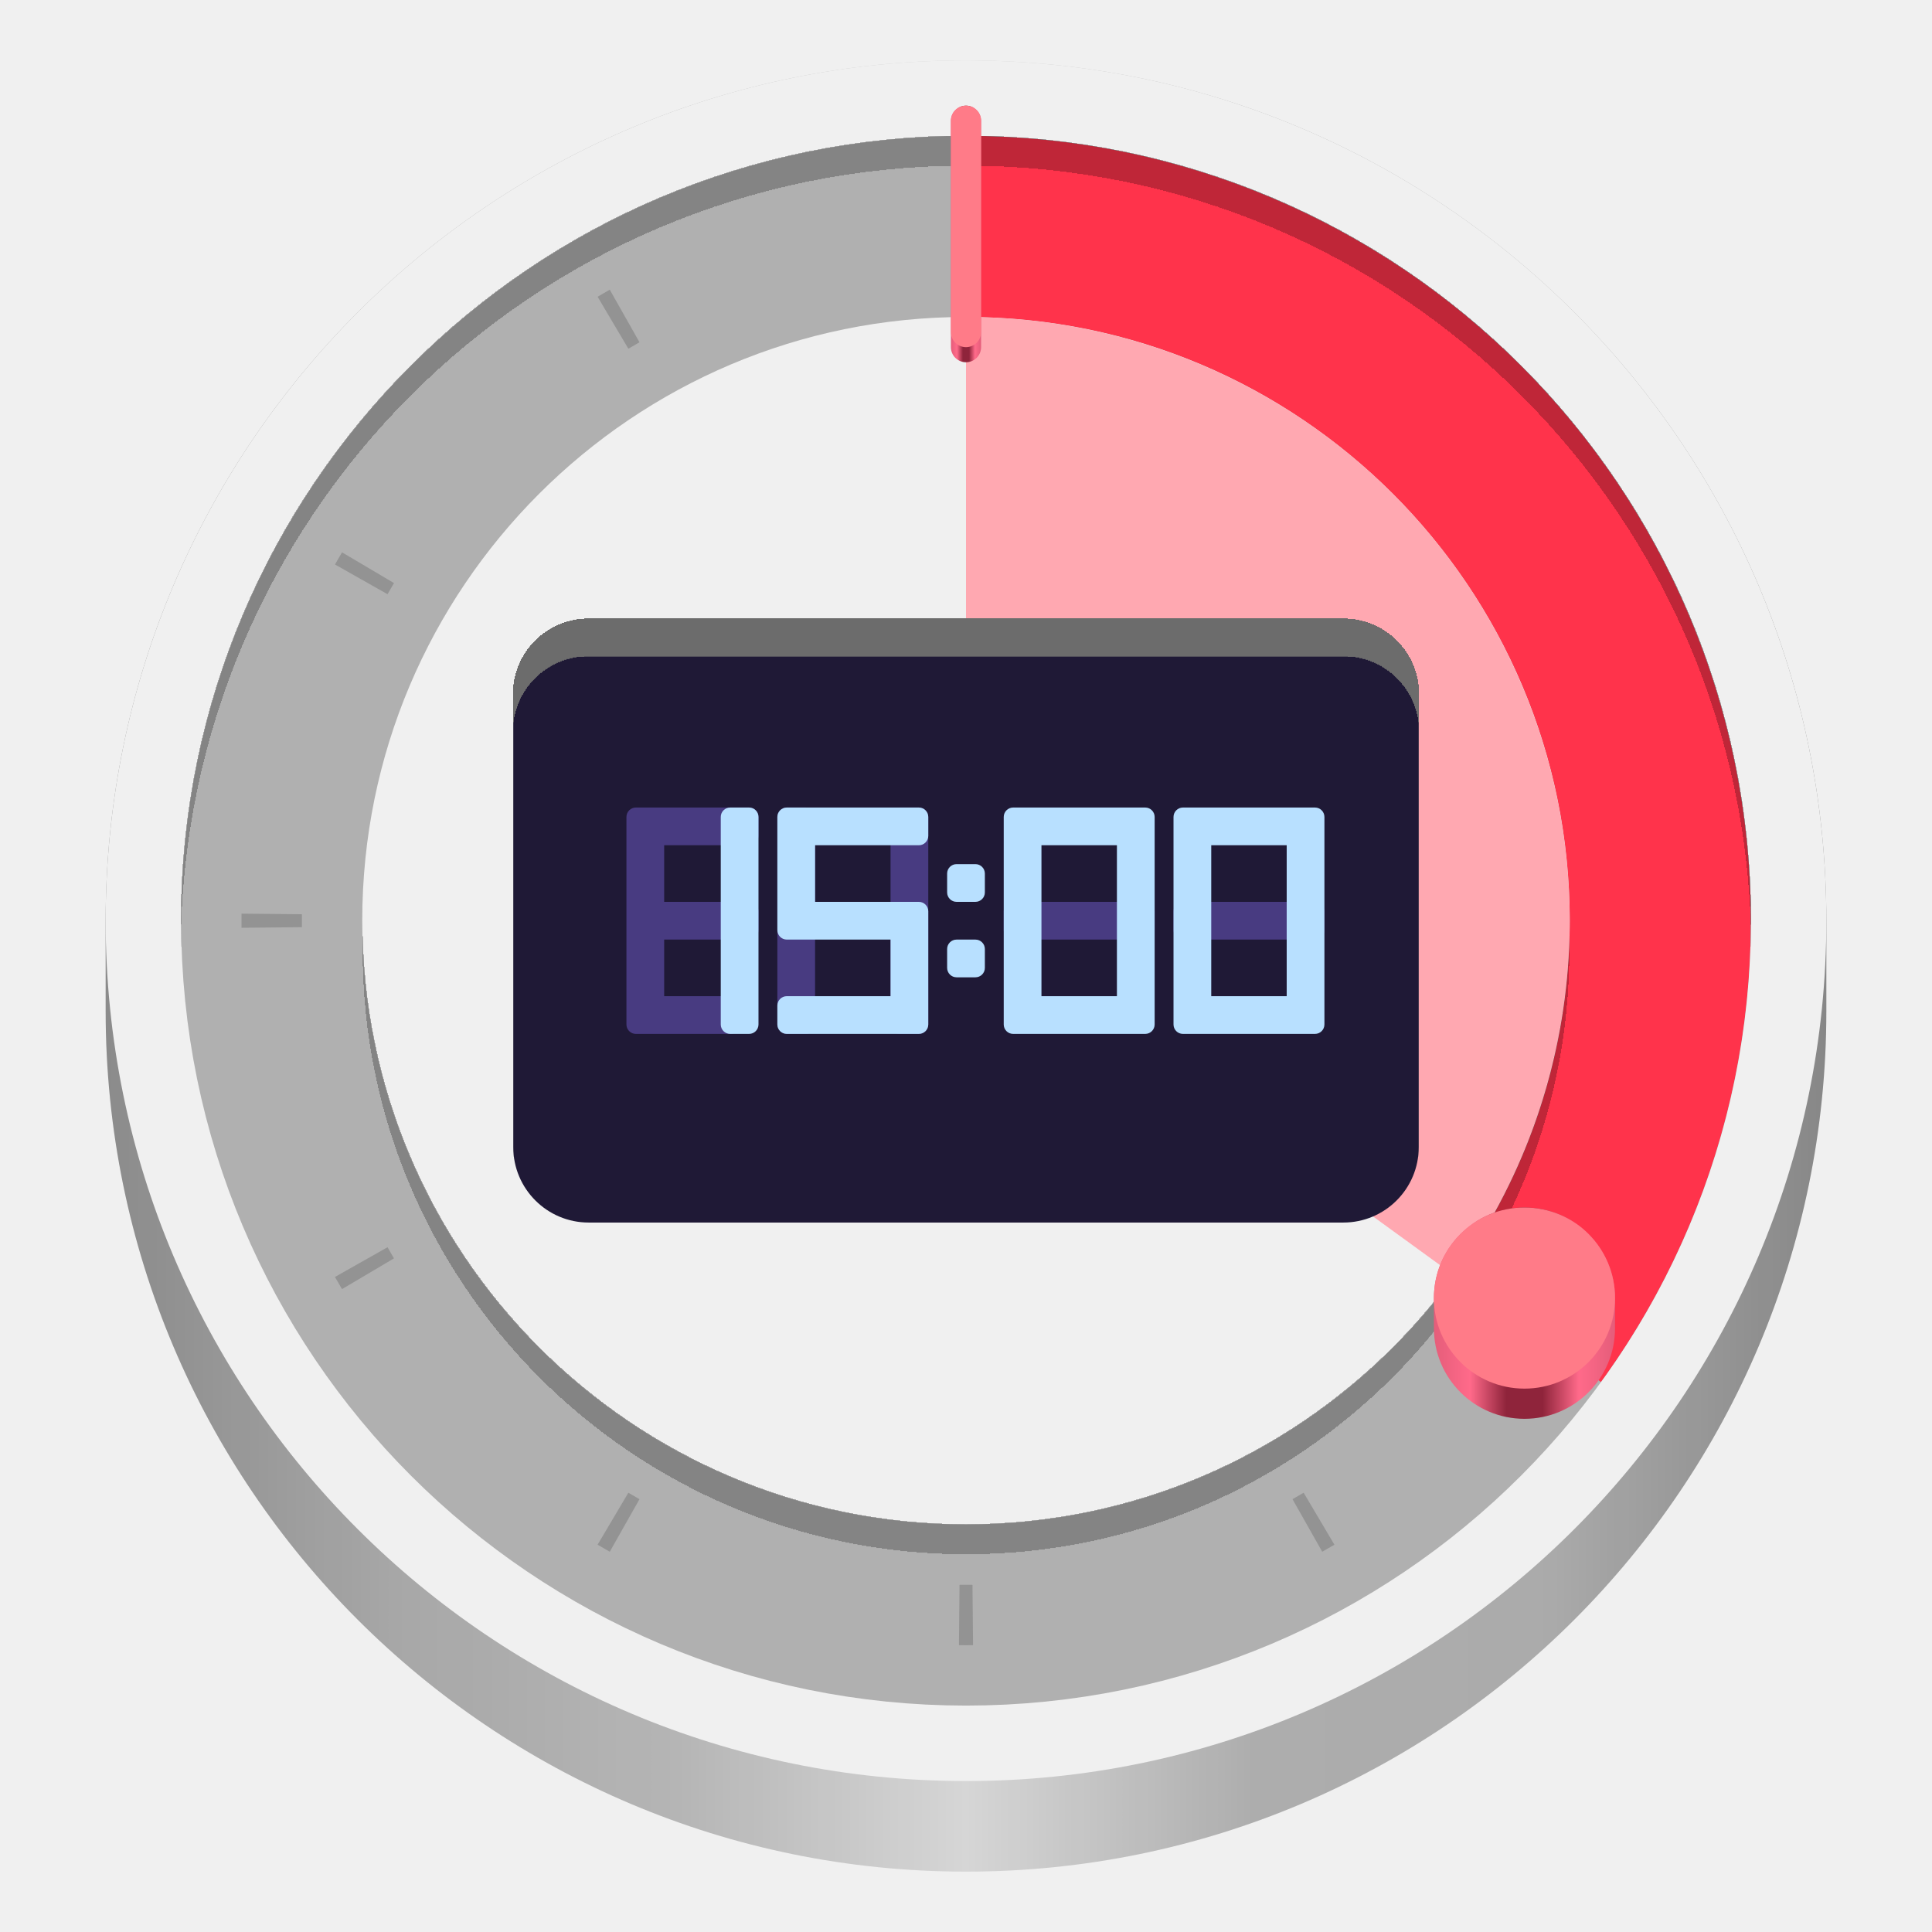
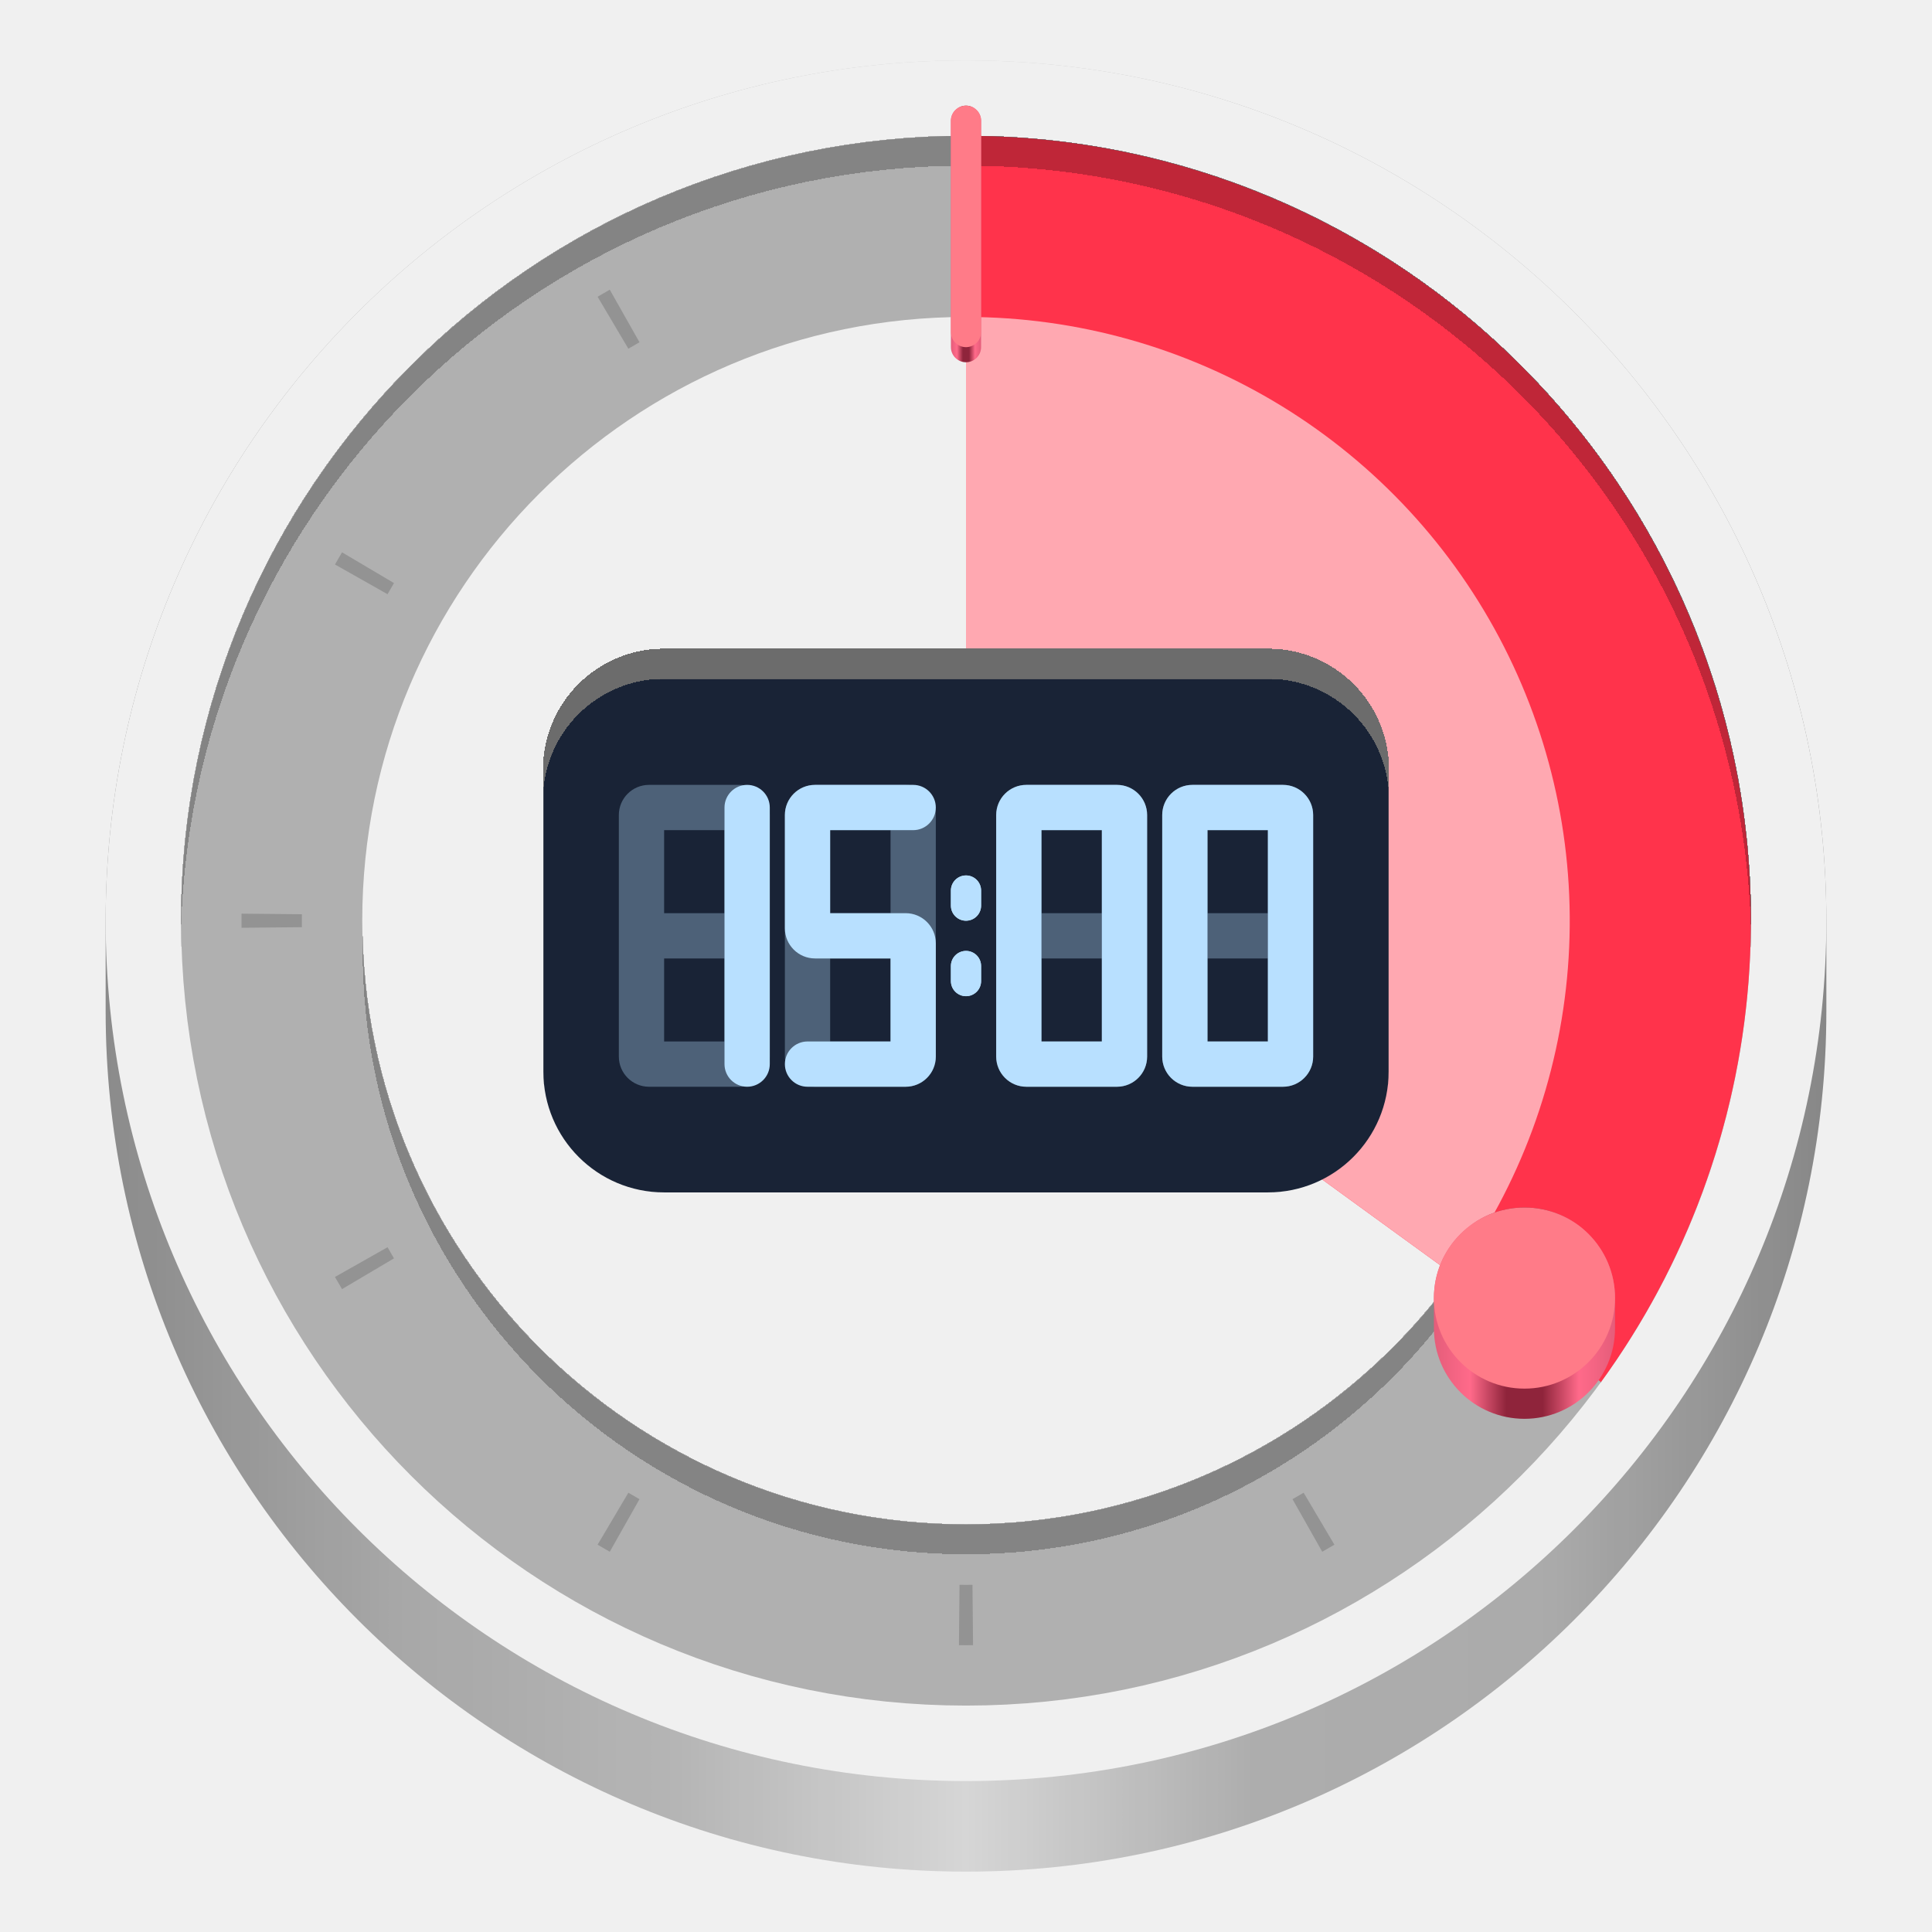
- <svg xmlns="http://www.w3.org/2000/svg" width="128" height="128" fill="none" viewBox="0 0 128 128" version="1.1" id="svg48">
-   <g clip-path="url(#a)" id="g18">
-     <rect width="114" height="120" x="7" y="4" fill="url(#b)" rx="57" id="rect1" />
-     <rect width="114" height="120" x="7" y="4" fill="#000" fill-opacity=".1" rx="57" id="rect2" />
-     <path stroke="#fff" stroke-linejoin="round" d="m76.165 16.887-13.977 52.16" id="path2" />
-     <path stroke="#fff" stroke-linejoin="round" stroke-width="3" d="M98.325 31.757 53.736 71.905" id="path3" />
-     <path stroke="#fff" stroke-linejoin="round" stroke-width="6" d="m36.689 39.065 35.67 32.119" id="path4" />
-     <rect width="12" height="13" x="58" y="57" fill="url(#c)" rx="6" id="rect4" />
-     <rect width="12" height="12" x="58" y="57" fill="#f0f0f0" rx="6" id="rect5" />
-     <rect width="88" height="88" x="20" y="19" stroke="#fff" stroke-dasharray="1 7" stroke-opacity=".33" stroke-width="6" rx="44" id="rect6" />
-     <path stroke="#fff" stroke-linecap="square" stroke-linejoin="round" stroke-width="4" d="M64 103v8M64 15v8M104 63h8M16 63h8" id="path6" />
-     <path stroke="#fff" stroke-linecap="square" stroke-linejoin="round" stroke-opacity=".66" stroke-width="2" d="m84 97.641 4 6.928M40 21.43l4 6.929M98.641 43l6.928-4M22.43 87l6.929-4" id="path7" />
-     <path stroke="#f9babc" stroke-linecap="square" stroke-linejoin="round" stroke-width="2" d="m98.641 83 6.928 4M22.43 39l6.929 4M84 28.359l4-6.928M40 104.569l4-6.928" id="path8" />
-     <circle cx="64" cy="61" r="57" fill="#f0f0f0" id="circle8" />
-     <g filter="url(#d)" id="g9">
-       <circle cx="64" cy="61" r="46" stroke="#b0b0b0" stroke-width="12" id="circle9" />
+ <svg xmlns="http://www.w3.org/2000/svg" width="128" height="128" viewBox="0 0 128 128" fill="none">
+   <g clip-path="url(#clip0_617_228)">
+     <path d="M7 61C7 29.52 32.52 4 64 4C95.48 4 121 29.52 121 61V67C121 98.48 95.48 124 64 124C32.52 124 7 98.48 7 67V61Z" fill="url(#paint0_linear_617_228)" />
+     <path d="M7 61C7 29.52 32.52 4 64 4C95.48 4 121 29.52 121 61V67C121 98.48 95.48 124 64 124C32.52 124 7 98.48 7 67V61Z" fill="black" fill-opacity="0.1" />
+     <path d="M121 61C121 92.48 95.48 118 64 118C32.52 118 7 92.48 7 61C7 29.52 32.52 4 64 4C95.48 4 121 29.52 121 61Z" fill="#F0F0F0" />
+     <g filter="url(#filter0_i_617_228)">
+       <path d="M64 15C89.405 15 110 35.595 110 61C110 86.405 89.405 107 64 107C38.595 107 18 86.405 18 61C18 35.595 38.595 15 64 15Z" stroke="#B0B0B0" stroke-width="12" />
    </g>
-     <path fill="#202020" fill-opacity=".2" d="M64.467 108.998Q64.233 109 64 109t-.467-.002l.038-4a61 61 0 0 0 .858 0zm-22.099-9.674-1.97 3.483q-.405-.23-.805-.467l2.037-3.443q.366.217.738.427m46.04 3.016q-.401.237-.806.467l-1.97-3.483q.371-.21.738-.427zM26.102 83.37l-3.443 2.037a48 48 0 0 1-.467-.805l3.483-1.97q.21.371.427.738m79.704 1.232q-.23.405-.467.805l-3.443-2.037q.217-.366.427-.738zM16 61q0-.233.002-.467l4 .038a44 44 0 0 0 0 .858l-4 .038zm92 0-.002-.429 4-.038q.002.233.002.467 0 .233-.002.467l-4-.038zM26.102 38.63q-.216.366-.426.738l-3.483-1.97q.23-.405.467-.805zm79.705-1.232-3.483 1.97q-.21-.371-.427-.738l3.443-2.037q.237.4.467.805M42.368 22.676q-.371.21-.738.427l-2.037-3.443q.4-.237.805-.467zm46.04-3.016-2.038 3.442q-.366-.216-.738-.426l1.97-3.483q.405.23.805.467m-23.941-6.658-.038 4a44 44 0 0 0-.858 0l-.038-4a48 48 0 0 1 .934 0" id="path9" />
-     <mask id="e" width="52" height="83" x="64" y="9" maskUnits="userSpaceOnUse" style="mask-type:alpha">
-       <path fill="#ffa8a8" d="M106.069 91.565a52 52 0 0 0 4.263-54.172A51.99 51.99 0 0 0 64 9v52z" id="path10" />
-     </mask>
-     <g filter="url(#f)" mask="url(#e)" id="g10">
-       <circle cx="64" cy="61" r="46" stroke="#ff334b" stroke-width="12" id="circle10" />
+     <path d="M64.467 108.998C64.311 109 64.156 109 64 109C63.844 109 63.689 109 63.533 108.998L63.571 104.998C63.714 104.999 63.857 105 64 105C64.143 105 64.286 104.999 64.429 104.998L64.467 108.998ZM42.368 99.324L40.398 102.807C40.128 102.654 39.86 102.498 39.593 102.34L41.63 98.897C41.874 99.042 42.121 99.184 42.368 99.324ZM88.407 102.34C88.14 102.498 87.872 102.654 87.602 102.807L85.632 99.324C85.879 99.184 86.126 99.042 86.37 98.897L88.407 102.34ZM26.102 83.37L22.66 85.407C22.502 85.14 22.346 84.872 22.193 84.602L25.676 82.632C25.816 82.879 25.958 83.126 26.102 83.37ZM105.807 84.602C105.654 84.872 105.498 85.14 105.34 85.407L101.897 83.37C102.042 83.126 102.184 82.879 102.324 82.632L105.807 84.602ZM16 61C16 60.844 16 60.689 16.002 60.533L20.002 60.571C20.001 60.714 20 60.857 20 61C20 61.143 20.001 61.286 20.002 61.429L16.002 61.467C16 61.311 16 61.156 16 61ZM108 61C108 60.857 107.999 60.714 107.998 60.571L111.998 60.533C112 60.689 112 60.844 112 61C112 61.156 112 61.311 111.998 61.467L107.998 61.429C107.999 61.286 108 61.143 108 61ZM26.102 38.63C25.958 38.874 25.816 39.121 25.676 39.368L22.193 37.398C22.346 37.128 22.502 36.86 22.66 36.593L26.102 38.63ZM105.807 37.398L102.324 39.368C102.184 39.121 102.042 38.874 101.897 38.63L105.34 36.593C105.498 36.86 105.654 37.128 105.807 37.398ZM42.368 22.676C42.121 22.816 41.874 22.958 41.63 23.102L39.593 19.66C39.86 19.502 40.128 19.346 40.398 19.193L42.368 22.676ZM88.407 19.66L86.37 23.102C86.126 22.958 85.879 22.816 85.632 22.676L87.602 19.193C87.872 19.346 88.14 19.502 88.407 19.66ZM64.467 13.002L64.429 17.002C64.286 17.001 64.143 17 64 17C63.857 17 63.714 17.001 63.571 17.002L63.533 13.002C63.689 13.001 63.844 13 64 13C64.156 13 64.311 13.001 64.467 13.002Z" fill="#202020" fill-opacity="0.2" />
+     <g filter="url(#filter1_i_617_228)">
+       <path d="M106.069 91.565C111.706 83.806 115.087 74.64 115.84 65.08C116.592 55.52 114.686 45.937 110.332 37.392C105.979 28.848 99.347 21.674 91.17 16.663C82.993 11.652 73.59 9 64 9L64 61L106.069 91.565Z" fill="#FF334B" />
    </g>
-     <path fill="#ffa8b1" d="M96.36 84.511A40 40 0 0 0 64 21v40z" id="path11" />
-     <rect width="12" height="14" x="95" y="80" fill="url(#g)" rx="6" id="rect11" />
-     <circle cx="101" cy="86" r="6" fill="#ff7b88" id="circle11" />
-     <rect width="2" height="17" x="63" y="7" fill="url(#h)" rx="1" id="rect12" />
-     <rect width="2" height="16" x="63" y="7" fill="#ff7b88" rx="1" id="rect13" />
-     <g transform="matrix(1.249821,0,0,1.249821,-15.98855,-15.23909)" id="g17">
-       <g filter="url(#i)" id="g14">
-         <rect width="48" height="32" x="40" y="45" fill="#1f1936" rx="4" id="rect14" />
-       </g>
-       <path fill="#483b81" d="m 52.5,55 a 0.5,0.5 0 0 1 0.5,0.5 v 1 A 0.5,0.5 0 0 1 52.5,57 H 48 v 3 h 4.5 a 0.5,0.5 0 0 1 0.5,0.5 v 1 A 0.5,0.5 0 0 1 52.5,62 H 48 v 3 h 3.5 a 0.5,0.5 0 0 1 0.5,0.5 v 1 A 0.5,0.5 0 0 1 51.5,67 h -5 A 0.5,0.5 0 0 1 46,66.5 v -11 A 0.5,0.5 0 0 1 46.5,55 Z m 3,0 a 0.5,0.5 0 0 1 0.5,0.5 v 11 A 0.5,0.5 0 0 1 55.5,67 h -1 A 0.5,0.5 0 0 1 54,66.5 v -11 A 0.5,0.5 0 0 1 54.5,55 Z m 6,0 a 0.5,0.5 0 0 1 0.5,0.5 v 11 A 0.5,0.5 0 0 1 61.5,67 h -1 A 0.5,0.5 0 0 1 60,66.5 v -11 A 0.5,0.5 0 0 1 60.5,55 Z m 12,5 a 0.5,0.5 0 0 1 0.5,0.5 v 1 A 0.5,0.5 0 0 1 73.5,62 h -7 A 0.5,0.5 0 0 1 66,61.5 v -1 A 0.5,0.5 0 0 1 66.5,60 Z m 9,0 a 0.5,0.5 0 0 1 0.5,0.5 v 1 A 0.5,0.5 0 0 1 82.5,62 h -7 A 0.5,0.5 0 0 1 75,61.5 v -1 A 0.5,0.5 0 0 1 75.5,60 Z" id="path14" />
-       <path fill="#b8e0ff" d="m 52.5,55 a 0.5,0.5 0 0 1 0.5,0.5 v 11 A 0.5,0.5 0 0 1 52.5,67 h -1 A 0.5,0.5 0 0 1 51,66.5 v -11 A 0.5,0.5 0 0 1 51.5,55 Z m 9,0 a 0.5,0.5 0 0 1 0.5,0.5 v 1 A 0.5,0.5 0 0 1 61.5,57 H 56 v 3 h 5.5 a 0.5,0.5 0 0 1 0.5,0.5 v 6 A 0.5,0.5 0 0 1 61.5,67 h -7 A 0.5,0.5 0 0 1 54,66.5 v -1 A 0.5,0.5 0 0 1 54.5,65 H 60 V 62 H 54.5 A 0.5,0.5 0 0 1 54,61.5 v -6 A 0.5,0.5 0 0 1 54.5,55 Z" id="path15" />
-       <path fill="#b8e0ff" fill-rule="evenodd" d="m 73.5,55 a 0.5,0.5 0 0 1 0.5,0.5 v 11 A 0.5,0.5 0 0 1 73.5,67 h -7 A 0.5,0.5 0 0 1 66,66.5 v -11 A 0.5,0.5 0 0 1 66.5,55 Z M 68,65 h 4 V 57 H 68 Z M 82.5,55 a 0.5,0.5 0 0 1 0.5,0.5 v 11 A 0.5,0.5 0 0 1 82.5,67 h -7 A 0.5,0.5 0 0 1 75,66.5 v -11 A 0.5,0.5 0 0 1 75.5,55 Z M 77,65 h 4 v -8 h -4 z" clip-rule="evenodd" id="path16" />
-       <path fill="#b8e0ff" d="m 64.5,62 a 0.5,0.5 0 0 1 0.5,0.5 v 1 A 0.5,0.5 0 0 1 64.5,64 h -1 A 0.5,0.5 0 0 1 63,63.5 v -1 A 0.5,0.5 0 0 1 63.5,62 Z m 0,-4 a 0.5,0.5 0 0 1 0.5,0.5 v 1 A 0.5,0.5 0 0 1 64.5,60 h -1 A 0.5,0.5 0 0 1 63,59.5 v -1 A 0.5,0.5 0 0 1 63.5,58 Z" id="path17" />
+     <path d="M96.361 84.511C100.697 78.543 103.298 71.493 103.877 64.138C104.455 56.784 102.989 49.413 99.64 42.84C96.291 36.267 91.19 30.749 84.9 26.894C78.61 23.04 71.377 21 64 21L64 61L96.361 84.511Z" fill="#FFA8B1" />
+     <path d="M95 86C95 82.686 97.686 80 101 80C104.314 80 107 82.686 107 86V88C107 91.314 104.314 94 101 94C97.686 94 95 91.314 95 88V86Z" fill="url(#paint1_linear_617_228)" />
+     <path d="M107 86C107 89.314 104.314 92 101 92C97.686 92 95 89.314 95 86C95 82.686 97.686 80 101 80C104.314 80 107 82.686 107 86Z" fill="#FF7B88" />
+     <rect x="63" y="7" width="2" height="17" rx="1" fill="url(#paint2_linear_617_228)" />
+     <rect x="63" y="7" width="2" height="16" rx="1" fill="#FF7B88" />
+     <g filter="url(#filter2_i_617_228)">
+       <path d="M36 51C36 46.582 39.582 43 44 43H84C88.418 43 92 46.582 92 51V71C92 75.418 88.418 79 84 79H44C39.582 79 36 75.418 36 71V51Z" fill="#192336" />
    </g>
+     <path fill-rule="evenodd" clip-rule="evenodd" d="M41 54C41 52.895 41.895 52 43 52H49C50.105 52 51 52.895 51 54V70C51 71.105 50.105 72 49 72H43C41.895 72 41 71.105 41 70V54ZM44 69H48V63.5H44V69ZM48 55H44V60.5H48V55Z" fill="#B8E0FF" fill-opacity="0.33" />
+     <path fill-rule="evenodd" clip-rule="evenodd" d="M52 54C52 52.895 52.895 52 54 52H60C61.105 52 62 52.895 62 54V70C62 71.105 61.105 72 60 72H54C52.895 72 52 71.105 52 70V54ZM55 69H59V63.5H55V69ZM59 55H55V60.5H59V55Z" fill="#B8E0FF" fill-opacity="0.33" />
+     <path fill-rule="evenodd" clip-rule="evenodd" d="M66 54C66 52.895 66.895 52 68 52H74C75.105 52 76 52.895 76 54V70C76 71.105 75.105 72 74 72H68C66.895 72 66 71.105 66 70V54ZM69 69H73V63.5H69V69ZM73 55H69V60.5H73V55Z" fill="#B8E0FF" fill-opacity="0.33" />
+     <path fill-rule="evenodd" clip-rule="evenodd" d="M77 54C77 52.895 77.895 52 79 52H85C86.105 52 87 52.895 87 54V70C87 71.105 86.105 72 85 72H79C77.895 72 77 71.105 77 70V54ZM80 69H84V63.5H80V69ZM84 55H80V60.5H84V55Z" fill="#B8E0FF" fill-opacity="0.33" />
+     <path d="M63 59C63 58.448 63.448 58 64 58C64.552 58 65 58.448 65 59V60C65 60.552 64.552 61 64 61C63.448 61 63 60.552 63 60V59Z" fill="#B8E0FF" />
+     <path d="M63 64C63 63.448 63.448 63 64 63C64.552 63 65 63.448 65 64V65C65 65.552 64.552 66 64 66C63.448 66 63 65.552 63 65V64Z" fill="#B8E0FF" />
+     <path d="M49.5 52C50.328 52 51 52.672 51 53.5V70.5C51 71.328 50.328 72 49.5 72C48.672 72 48 71.328 48 70.5V53.5C48 52.672 48.672 52 49.5 52Z" fill="#B8E0FF" />
+     <path d="M52 54C52 52.895 52.895 52 54 52H60.5C61.328 52 62 52.672 62 53.5C62 54.328 61.328 55 60.5 55H55V60.5H60C61.105 60.5 62 61.395 62 62.5V70C62 71.105 61.105 72 60 72H53.5C52.672 72 52 71.328 52 70.5C52 69.672 52.672 69 53.5 69H59V63.5H54C52.895 63.5 52 62.605 52 61.5V54Z" fill="#B8E0FF" />
+     <path fill-rule="evenodd" clip-rule="evenodd" d="M68 52H74C75.105 52 76 52.895 76 54V70C76 71.105 75.105 72 74 72H68C66.895 72 66 71.105 66 70V54C66 52.895 66.895 52 68 52ZM69 69H73V55H69V69Z" fill="#B8E0FF" />
+     <path d="M63 59C63 58.448 63.448 58 64 58C64.552 58 65 58.448 65 59V60C65 60.552 64.552 61 64 61C63.448 61 63 60.552 63 60V59Z" fill="#B8E0FF" />
+     <path d="M63 64C63 63.448 63.448 63 64 63C64.552 63 65 63.448 65 64V65C65 65.552 64.552 66 64 66C63.448 66 63 65.552 63 65V64Z" fill="#B8E0FF" />
+     <path fill-rule="evenodd" clip-rule="evenodd" d="M79 52H85C86.105 52 87 52.895 87 54V70C87 71.105 86.105 72 85 72H79C77.895 72 77 71.105 77 70V54C77 52.895 77.895 52 79 52ZM80 69H84V55H80V69Z" fill="#B8E0FF" />
  </g>
-   <defs id="defs48">
-     <linearGradient id="b" x1="7" x2="121" y1="124" y2="124" gradientUnits="userSpaceOnUse">
-       <stop stop-color="#9a9a9a" id="stop18" />
-       <stop offset=".167" stop-color="#b9b9b9" id="stop19" />
-       <stop offset=".333" stop-color="#c9c9c9" id="stop20" />
-       <stop offset=".5" stop-color="#ededed" id="stop21" />
-       <stop offset=".667" stop-color="silver" id="stop22" />
-       <stop offset=".833" stop-color="#bebebe" id="stop23" />
-       <stop offset="1" stop-color="#969696" id="stop24" />
+   <defs>
+     <filter id="filter0_i_617_228" x="12" y="9" width="104" height="104" filterUnits="userSpaceOnUse" color-interpolation-filters="sRGB">
+       <feFlood flood-opacity="0" result="BackgroundImageFix" />
+       <feBlend mode="normal" in="SourceGraphic" in2="BackgroundImageFix" result="shape" />
+       <feColorMatrix in="SourceAlpha" type="matrix" values="0 0 0 0 0 0 0 0 0 0 0 0 0 0 0 0 0 0 127 0" result="hardAlpha" />
+       <feOffset dy="2" />
+       <feComposite in2="hardAlpha" operator="arithmetic" k2="-1" k3="1" />
+       <feColorMatrix type="matrix" values="0 0 0 0 0 0 0 0 0 0 0 0 0 0 0 0 0 0 0.25 0" />
+       <feBlend mode="normal" in2="shape" result="effect1_innerShadow_617_228" />
+     </filter>
+     <filter id="filter1_i_617_228" x="64" y="9" width="52" height="82.565" filterUnits="userSpaceOnUse" color-interpolation-filters="sRGB">
+       <feFlood flood-opacity="0" result="BackgroundImageFix" />
+       <feBlend mode="normal" in="SourceGraphic" in2="BackgroundImageFix" result="shape" />
+       <feColorMatrix in="SourceAlpha" type="matrix" values="0 0 0 0 0 0 0 0 0 0 0 0 0 0 0 0 0 0 127 0" result="hardAlpha" />
+       <feOffset dy="2" />
+       <feComposite in2="hardAlpha" operator="arithmetic" k2="-1" k3="1" />
+       <feColorMatrix type="matrix" values="0 0 0 0 0 0 0 0 0 0 0 0 0 0 0 0 0 0 0.25 0" />
+       <feBlend mode="normal" in2="shape" result="effect1_innerShadow_617_228" />
+     </filter>
+     <filter id="filter2_i_617_228" x="36" y="43" width="56" height="36" filterUnits="userSpaceOnUse" color-interpolation-filters="sRGB">
+       <feFlood flood-opacity="0" result="BackgroundImageFix" />
+       <feBlend mode="normal" in="SourceGraphic" in2="BackgroundImageFix" result="shape" />
+       <feColorMatrix in="SourceAlpha" type="matrix" values="0 0 0 0 0 0 0 0 0 0 0 0 0 0 0 0 0 0 127 0" result="hardAlpha" />
+       <feOffset dy="2" />
+       <feComposite in2="hardAlpha" operator="arithmetic" k2="-1" k3="1" />
+       <feColorMatrix type="matrix" values="0 0 0 0 0.424 0 0 0 0 0.424 0 0 0 0 0.424 0 0 0 1 0" />
+       <feBlend mode="normal" in2="shape" result="effect1_innerShadow_617_228" />
+     </filter>
+     <linearGradient id="paint0_linear_617_228" x1="7" y1="124" x2="121" y2="124" gradientUnits="userSpaceOnUse">
+       <stop stop-color="#9A9A9A" />
+       <stop offset="0.167" stop-color="#B9B9B9" />
+       <stop offset="0.333" stop-color="#C9C9C9" />
+       <stop offset="0.5" stop-color="#EDEDED" />
+       <stop offset="0.667" stop-color="#C0C0C0" />
+       <stop offset="0.833" stop-color="#BEBEBE" />
+       <stop offset="1" stop-color="#969696" />
    </linearGradient>
-     <linearGradient id="c" x1="58" x2="70" y1="70" y2="70" gradientUnits="userSpaceOnUse">
-       <stop stop-color="#9a9a9a" id="stop25" />
-       <stop offset=".167" stop-color="#b9b9b9" id="stop26" />
-       <stop offset=".333" stop-color="#c9c9c9" id="stop27" />
-       <stop offset=".5" stop-color="#ededed" id="stop28" />
-       <stop offset=".667" stop-color="silver" id="stop29" />
-       <stop offset=".833" stop-color="#bebebe" id="stop30" />
-       <stop offset="1" stop-color="#969696" id="stop31" />
+     <linearGradient id="paint1_linear_617_228" x1="95" y1="94" x2="107" y2="94" gradientUnits="userSpaceOnUse">
+       <stop stop-color="#E55D7A" />
+       <stop offset="0.2" stop-color="#FF6A8A" />
+       <stop offset="0.4" stop-color="#8F243B" />
+       <stop offset="0.6" stop-color="#8F243B" />
+       <stop offset="0.8" stop-color="#FF6A8A" />
+       <stop offset="1" stop-color="#E55D7A" />
    </linearGradient>
-     <linearGradient id="g" x1="95" x2="107" y1="94" y2="94" gradientUnits="userSpaceOnUse">
-       <stop stop-color="#e55d7a" id="stop32" />
-       <stop offset=".2" stop-color="#ff6a8a" id="stop33" />
-       <stop offset=".4" stop-color="#8f243b" id="stop34" />
-       <stop offset=".6" stop-color="#8f243b" id="stop35" />
-       <stop offset=".8" stop-color="#ff6a8a" id="stop36" />
-       <stop offset="1" stop-color="#e55d7a" id="stop37" />
+     <linearGradient id="paint2_linear_617_228" x1="63" y1="24" x2="65" y2="24" gradientUnits="userSpaceOnUse">
+       <stop stop-color="#E55D7A" />
+       <stop offset="0.2" stop-color="#FF6A8A" />
+       <stop offset="0.4" stop-color="#8F243B" />
+       <stop offset="0.6" stop-color="#8F243B" />
+       <stop offset="0.8" stop-color="#FF6A8A" />
+       <stop offset="1" stop-color="#E55D7A" />
    </linearGradient>
-     <linearGradient id="h" x1="63" x2="65" y1="24" y2="24" gradientUnits="userSpaceOnUse">
-       <stop stop-color="#e55d7a" id="stop38" />
-       <stop offset=".2" stop-color="#ff6a8a" id="stop39" />
-       <stop offset=".4" stop-color="#8f243b" id="stop40" />
-       <stop offset=".6" stop-color="#8f243b" id="stop41" />
-       <stop offset=".8" stop-color="#ff6a8a" id="stop42" />
-       <stop offset="1" stop-color="#e55d7a" id="stop43" />
-     </linearGradient>
-     <filter id="d" width="104" height="104" x="12" y="9" color-interpolation-filters="sRGB" filterUnits="userSpaceOnUse">
-       <feFlood flood-opacity="0" result="BackgroundImageFix" id="feFlood43" />
-       <feBlend in="SourceGraphic" in2="BackgroundImageFix" result="shape" id="feBlend43" />
-       <feColorMatrix in="SourceAlpha" result="hardAlpha" values="0 0 0 0 0 0 0 0 0 0 0 0 0 0 0 0 0 0 127 0" id="feColorMatrix43" />
-       <feOffset dy="2" id="feOffset43" />
-       <feComposite in2="hardAlpha" k2="-1" k3="1" operator="arithmetic" id="feComposite43" />
-       <feColorMatrix values="0 0 0 0 0 0 0 0 0 0 0 0 0 0 0 0 0 0 0.25 0" id="feColorMatrix44" />
-       <feBlend in2="shape" result="effect1_innerShadow_43_10" id="feBlend44" />
-     </filter>
-     <filter id="f" width="104" height="104" x="12" y="9" color-interpolation-filters="sRGB" filterUnits="userSpaceOnUse">
-       <feFlood flood-opacity="0" result="BackgroundImageFix" id="feFlood44" />
-       <feBlend in="SourceGraphic" in2="BackgroundImageFix" result="shape" id="feBlend45" />
-       <feColorMatrix in="SourceAlpha" result="hardAlpha" values="0 0 0 0 0 0 0 0 0 0 0 0 0 0 0 0 0 0 127 0" id="feColorMatrix45" />
-       <feOffset dy="2" id="feOffset45" />
-       <feComposite in2="hardAlpha" k2="-1" k3="1" operator="arithmetic" id="feComposite45" />
-       <feColorMatrix values="0 0 0 0 0 0 0 0 0 0 0 0 0 0 0 0 0 0 0.25 0" id="feColorMatrix46" />
-       <feBlend in2="shape" result="effect1_innerShadow_43_10" id="feBlend46" />
-     </filter>
-     <filter id="i" width="48" height="32" x="40" y="45" color-interpolation-filters="sRGB" filterUnits="userSpaceOnUse">
-       <feFlood flood-opacity="0" result="BackgroundImageFix" id="feFlood46" />
-       <feBlend in="SourceGraphic" in2="BackgroundImageFix" result="shape" id="feBlend47" />
-       <feColorMatrix in="SourceAlpha" result="hardAlpha" values="0 0 0 0 0 0 0 0 0 0 0 0 0 0 0 0 0 0 127 0" id="feColorMatrix47" />
-       <feOffset dy="2" id="feOffset47" />
-       <feComposite in2="hardAlpha" k2="-1" k3="1" operator="arithmetic" id="feComposite47" />
-       <feColorMatrix values="0 0 0 0 0.424 0 0 0 0 0.424 0 0 0 0 0.424 0 0 0 1 0" id="feColorMatrix48" />
-       <feBlend in2="shape" result="effect1_innerShadow_43_10" id="feBlend48" />
-     </filter>
-     <clipPath id="a">
-       <path fill="#fff" d="M0 0h128v128H0z" id="path48" />
+     <clipPath id="clip0_617_228">
+       <rect width="128" height="128" fill="white" />
    </clipPath>
  </defs>
</svg>
